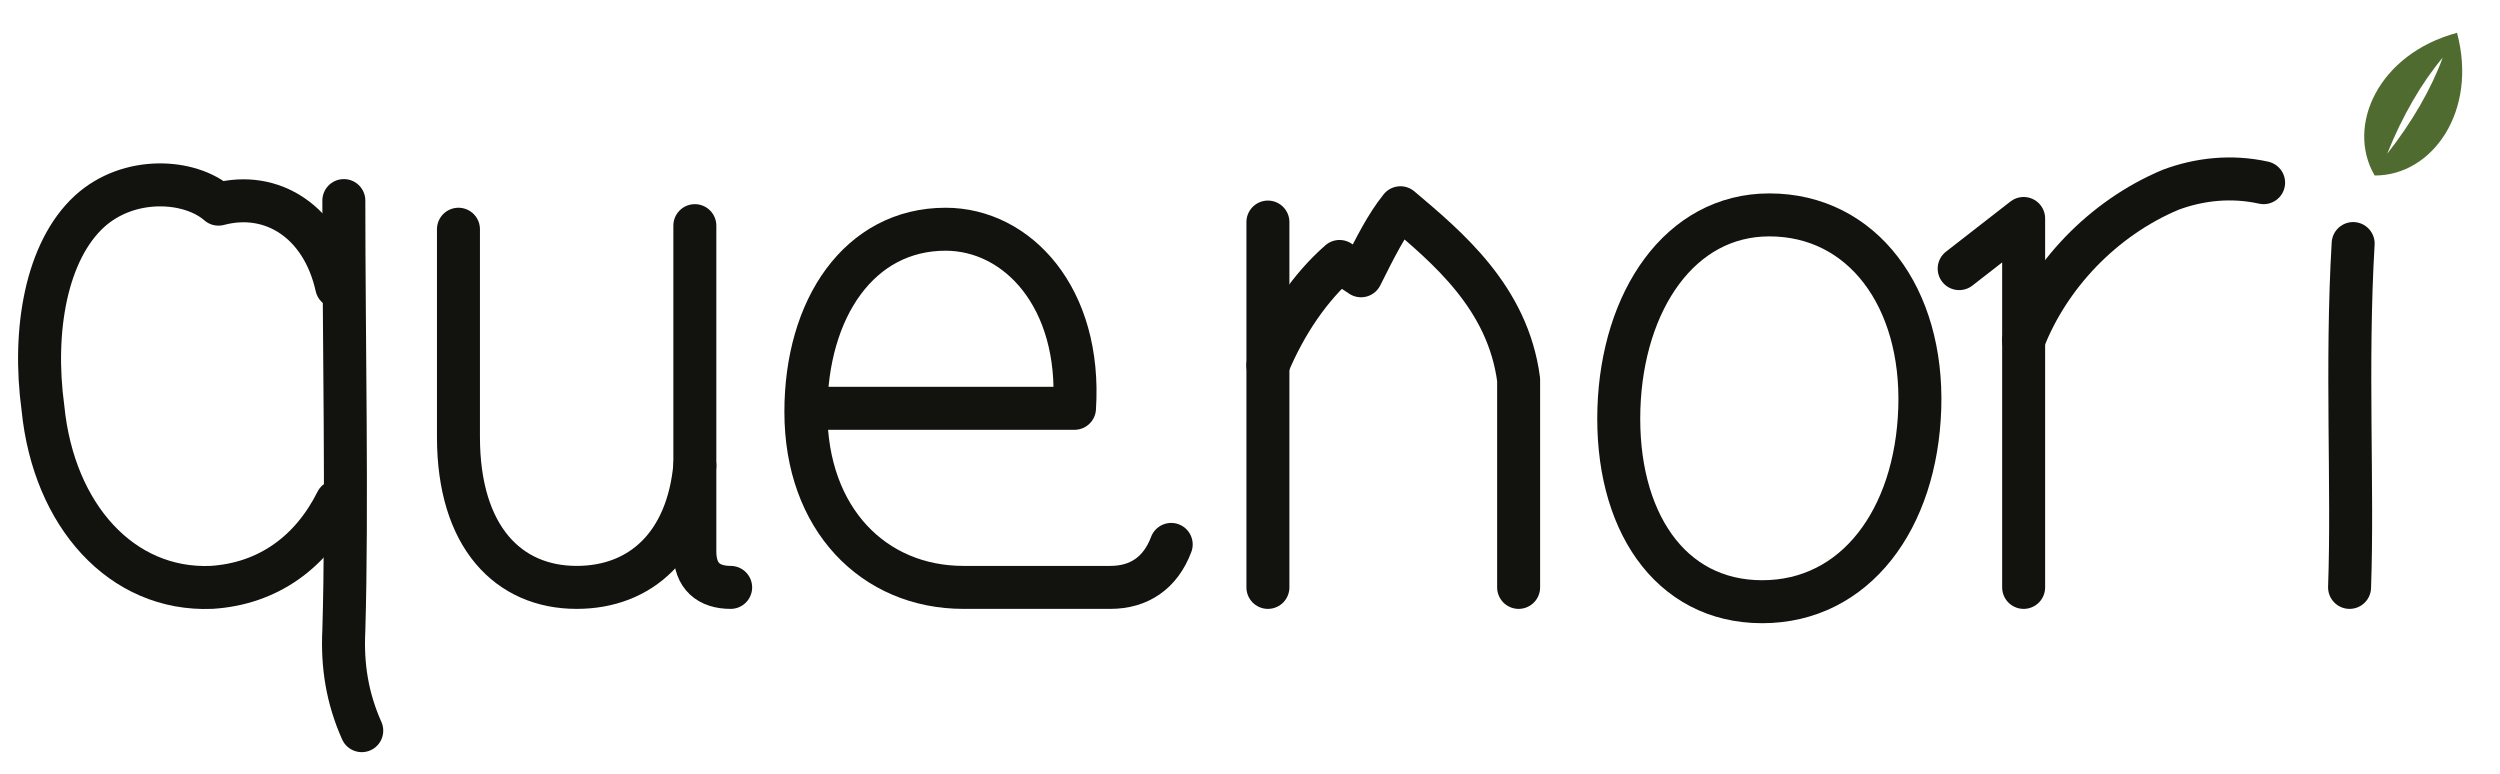
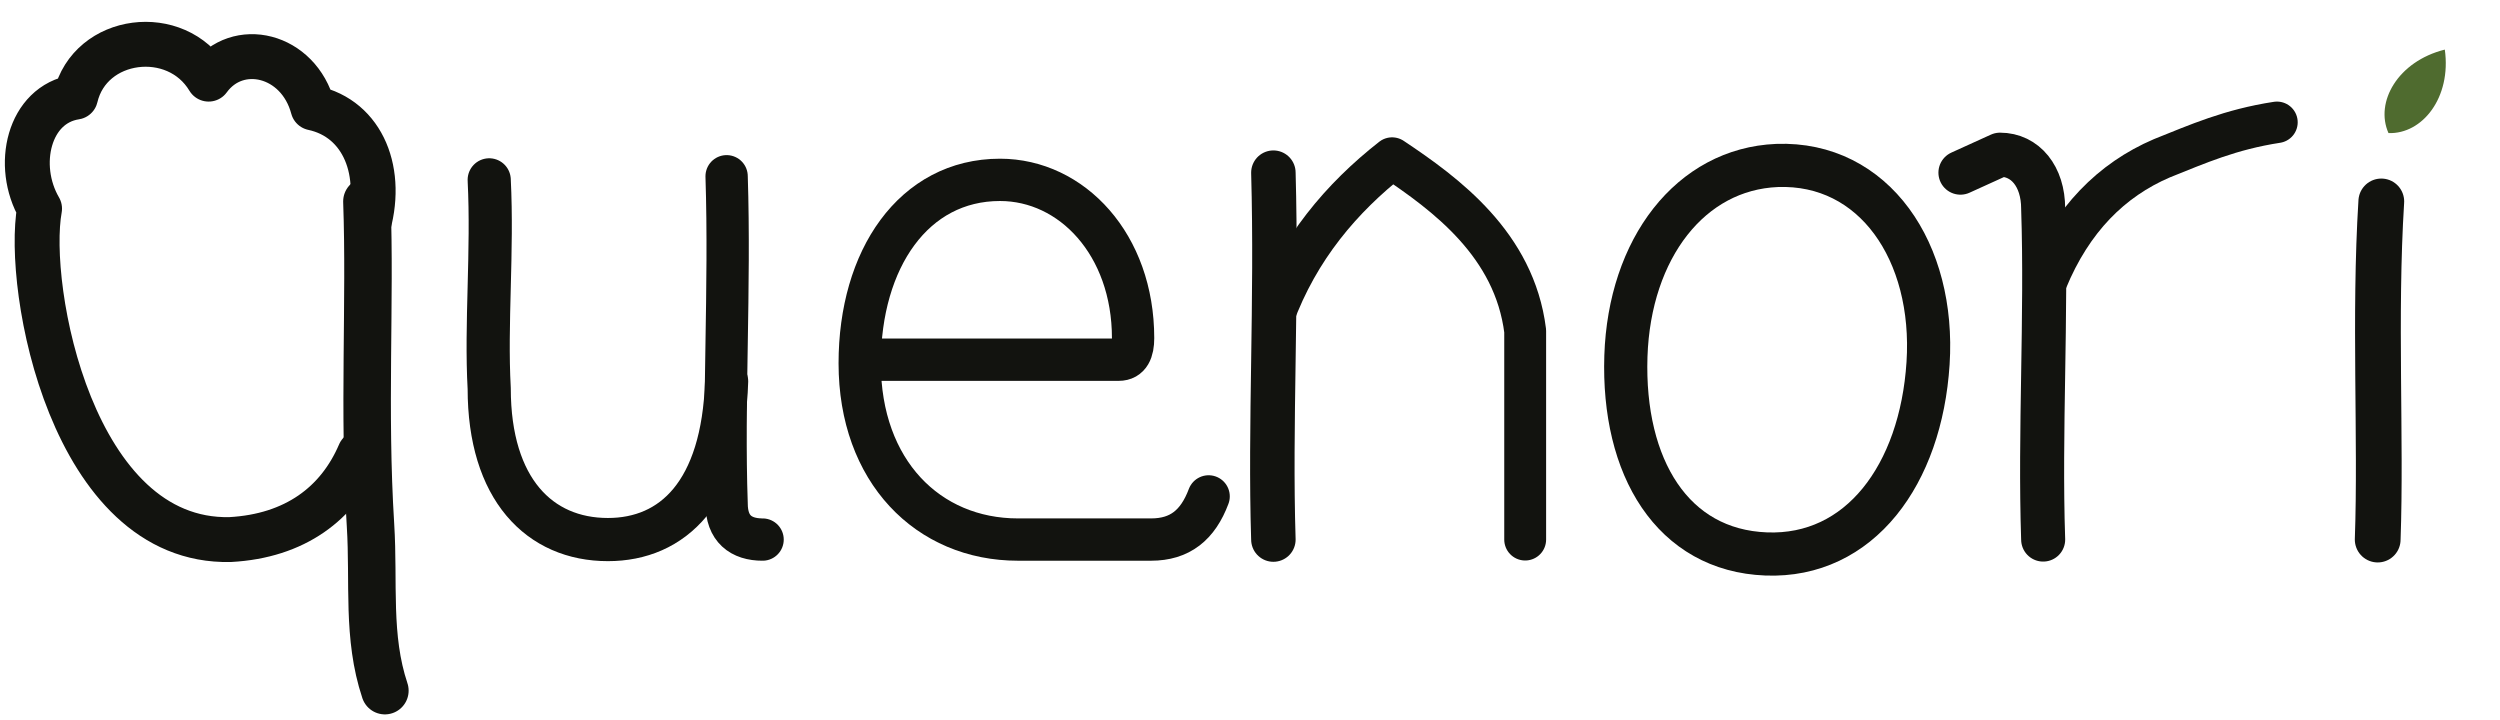
- <svg xmlns="http://www.w3.org/2000/svg" viewBox="-10 -64 698 216" width="698" height="216" fill="none" stroke="#12130f" stroke-linecap="round" stroke-linejoin="round">
+ <svg xmlns="http://www.w3.org/2000/svg" viewBox="-16 -50 695 200" width="695" height="200" fill="none" stroke="#12130f" stroke-linecap="round" stroke-linejoin="round">
  <g transform="translate(0 0)">
-     <path d="M84 16C80 -2 66 -11 51 -7C43 -14 26 -15 15 -5C3 6 -1 28 2 50C5 80 24 101 49 100C65 99 77 90 84 76" stroke-width="12" />
-     <path d="M86 -8C86 30 87 78 86 112C85.5 122 87 131 91 140" stroke-width="12" />
+     <path d="M86 14C91 -2 85 -17 71 -20C67 -35 50 -39 42 -28C33 -43 9 -40 5 -23C-8 -21 -12 -4 -5 8C-9 30 4 101 48 100C66 99 78 90 84 76" stroke-width="12.48" />
+     <path d="M86 6C87 34 85 64 87 96C88 112 86 127 91 142" stroke-width="13.2" />
  </g>
-   <g transform="translate(110 0)">
-     <path d="M8 0L8 58C8 86 22 100 41 100C59 100 72 88 74 66" stroke-width="12" />
-     <path d="M74 -1L74 90C74 97 78 100 84 100" stroke-width="12" />
+   <g transform="translate(112 0)">
+     <path d="M8 0C9 20 7 40 8 58C8 86 22 100 41 100C59 100 73 87 74 56" stroke-width="12" />
+     <path d="M74 -1C75 30 73 62 74 90C74 97 78 100 84 100" stroke-width="11.76" />
  </g>
-   <g transform="translate(210 0)">
-     <path d="M9 50L80 50C82 19 64 0 44 0C20 0 5 22 5 51C5 81 24 100 49 100L90 100C98 100 104 96 107 88" stroke-width="12" />
+   <g transform="translate(218 0)">
+     <path d="M9 50L77 50C80 50 81 47.5 81 44C81 18 64 0 44 0C20 0 5 22 5 51C5 81 24 100 49 100L86 100C94 100 99 96 102 88" stroke-width="11.76" />
  </g>
-   <g transform="translate(336 0)">
-     <path d="M8 -2L8 100" stroke-width="12" />
-     <path d="M8 38C13 26 20 16 28 9L34 13C38 5 41 -1 45 -6C58 5 75 19 78 42L78 100" stroke-width="12" />
+   <g transform="translate(330 0)">
+     <path d="M8 -2C9 34 7 68 8 100" stroke-width="12.36" />
+     <path d="M8 38C15 19 27 5 41 -6C56 4 75 18 78 42L78 100" stroke-width="11.64" />
  </g>
-   <g transform="translate(438 0)">
-     <path d="M46 -4C72 -4 89 19 88 50C87 81 70 104 44 104C18 104 3 81 4 50C5 20 21 -4 46 -4Z" stroke-width="12" />
+   <g transform="translate(432 0)">
+     <path d="M46 -4C73 -5 90 20 88 51C86 82 69 105 43 104C17 103 3 80 4 49C5 19 22 -3 46 -4Z" stroke-width="12" />
  </g>
-   <g transform="translate(544 0)">
-     <path d="M-7 11L11 -3L11 100" stroke-width="12" />
-     <path d="M11 31C18 13 33 -3 52 -11C60 -14 69 -15 78 -13" stroke-width="12" />
+   <g transform="translate(541 0)">
+     <path d="M11 100C10 70 12 38 11 8C11 -1 6 -7 -1 -7L-12 -2" stroke-width="12.24" />
+     <path d="M12 28C19 11 30 0 44 -6C54 -10 63 -14 76 -16" stroke-width="11.52" />
  </g>
-   <g transform="translate(632 0)">
-     <path d="M15 4C13 38 15 72 14 100" stroke-width="12" />
-     <path d="M0 0C14 -8 16 -30 0 -46C-16 -30 -14 -8 0 0ZM0 -7C1.6 -18 1.6 -29 0 -38C-1.6 -29 -1.6 -18 0 -7Z" transform="translate(21 -15) rotate(30)" fill="#4f6b2f" fill-rule="evenodd" stroke="none" />
+   <g transform="translate(631 0)">
+     <path d="M15 6C13 38 15 72 14 100" stroke-width="12.72" />
+     <path d="M0 0C8 -5 9 -18 0 -28C-9 -18 -8 -5 0 0Z" transform="translate(17 -13) rotate(34)" fill="#4f6b2f" fill-rule="evenodd" stroke="none" />
  </g>
</svg>
